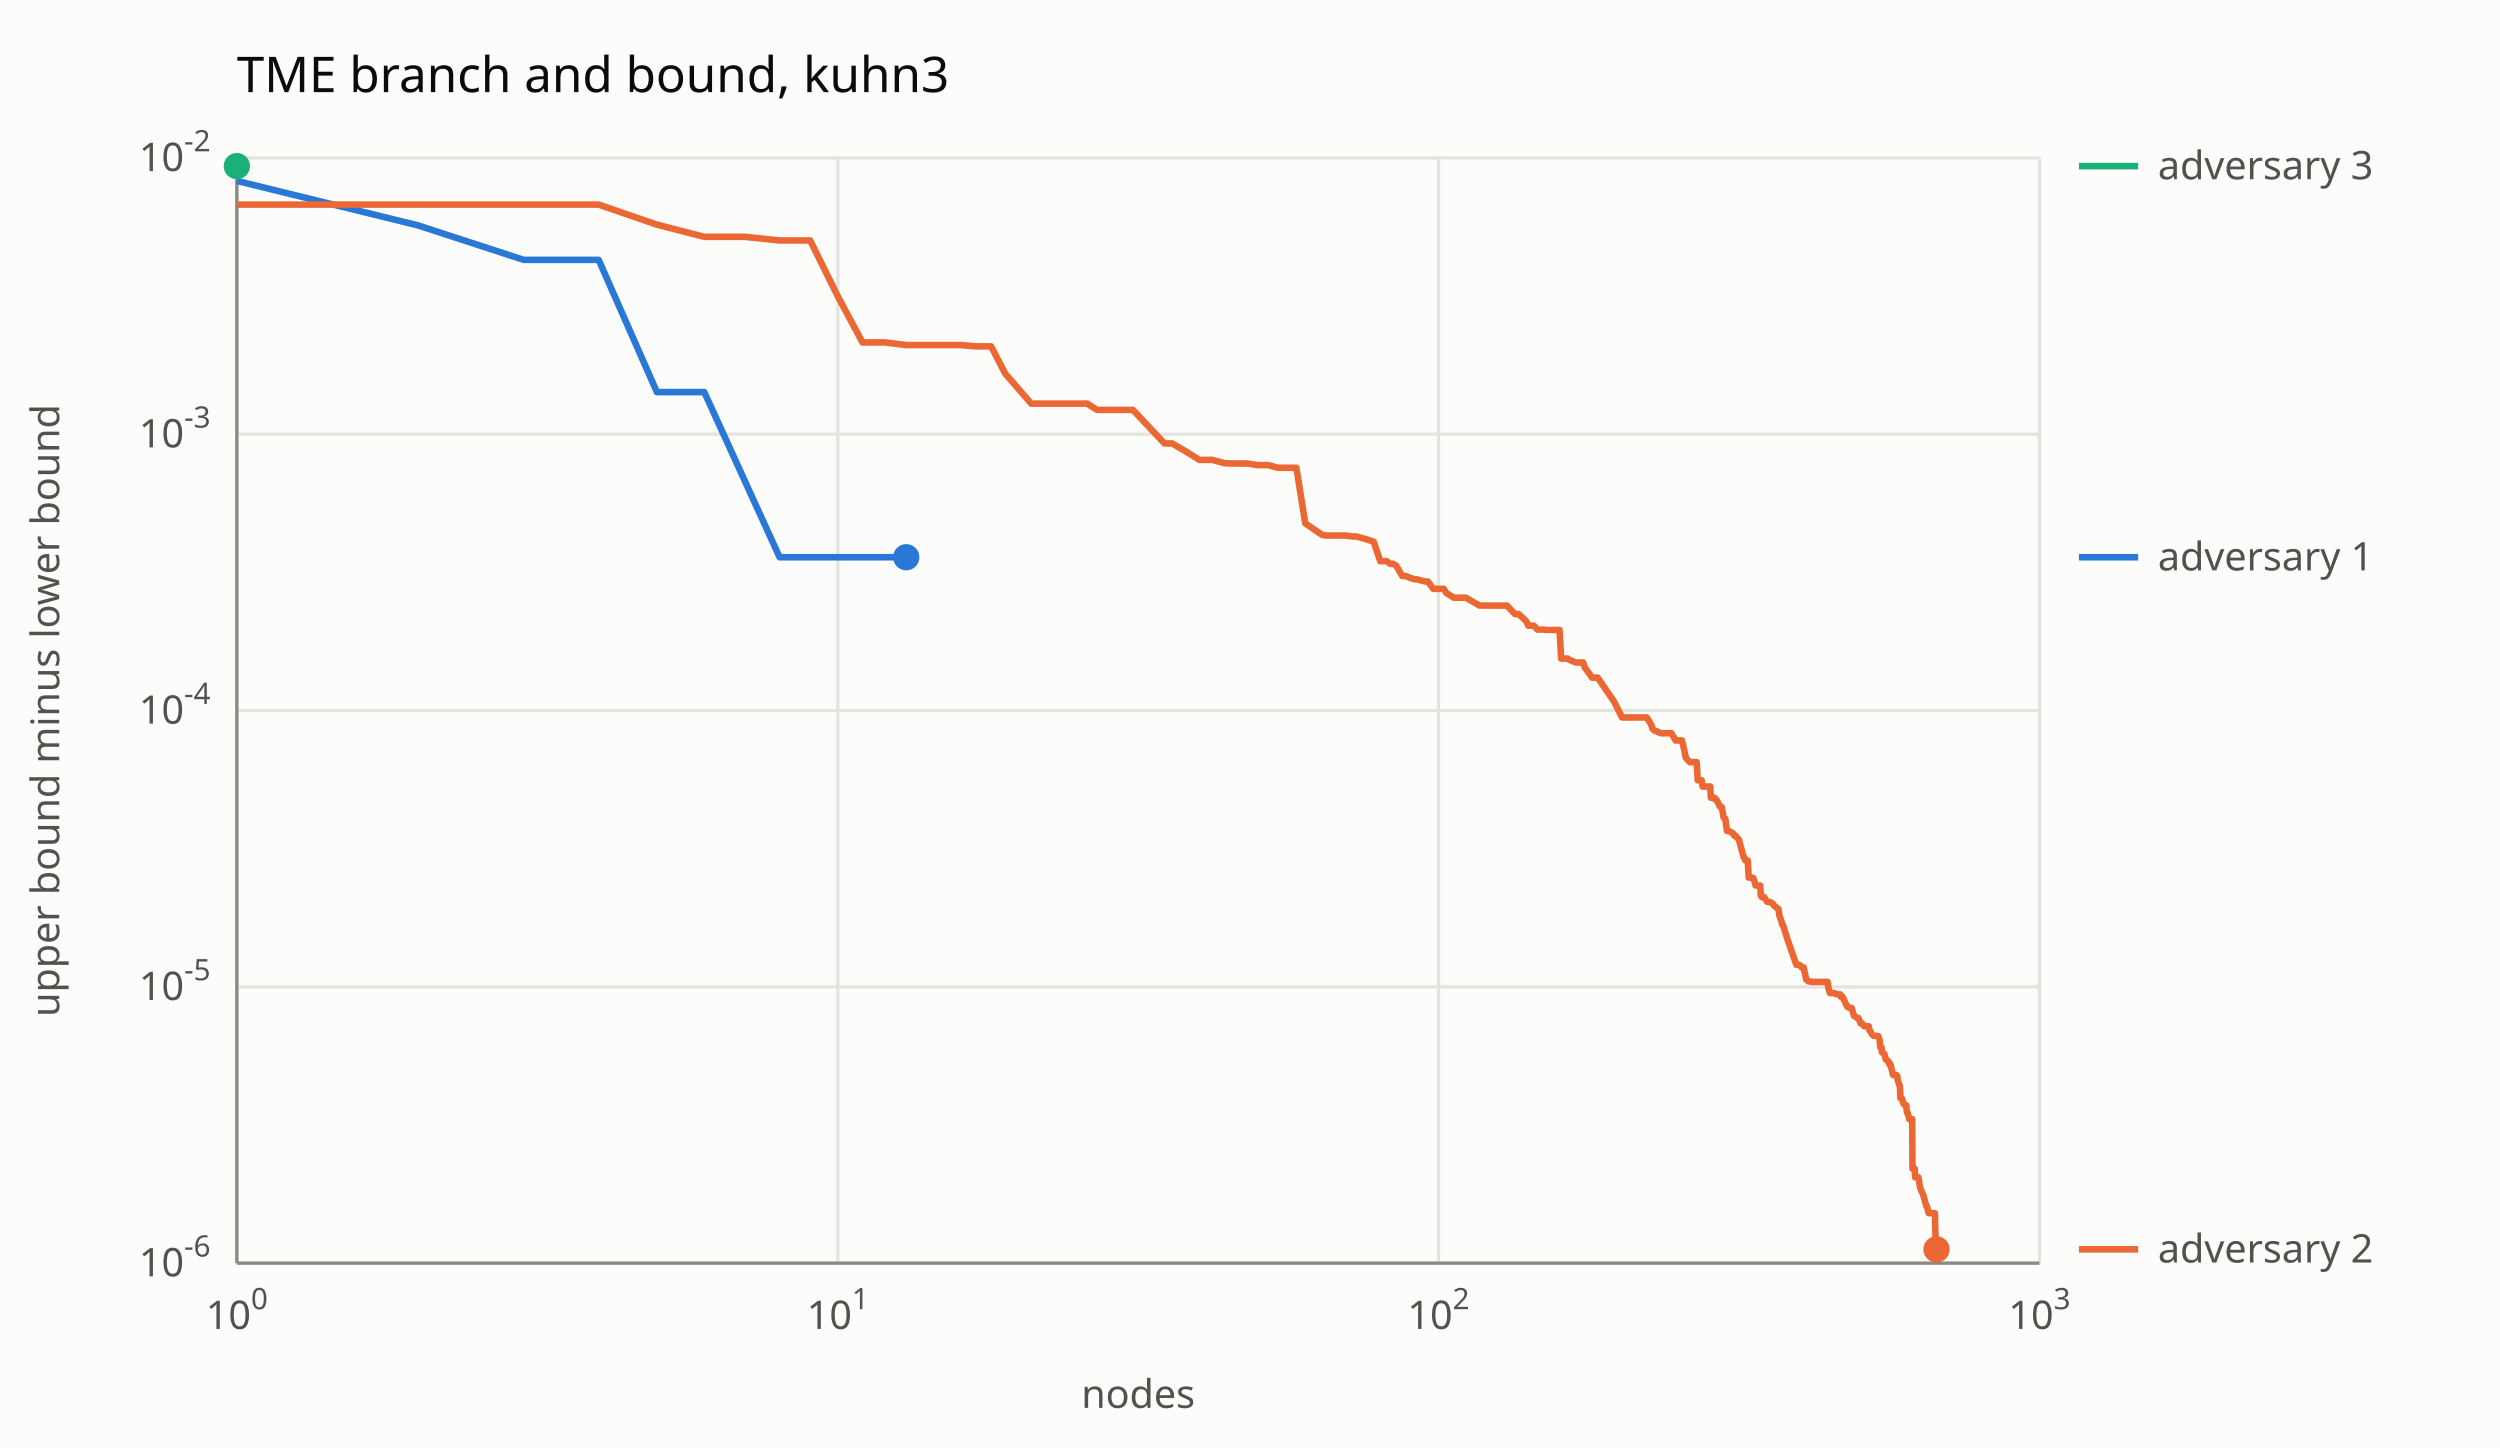
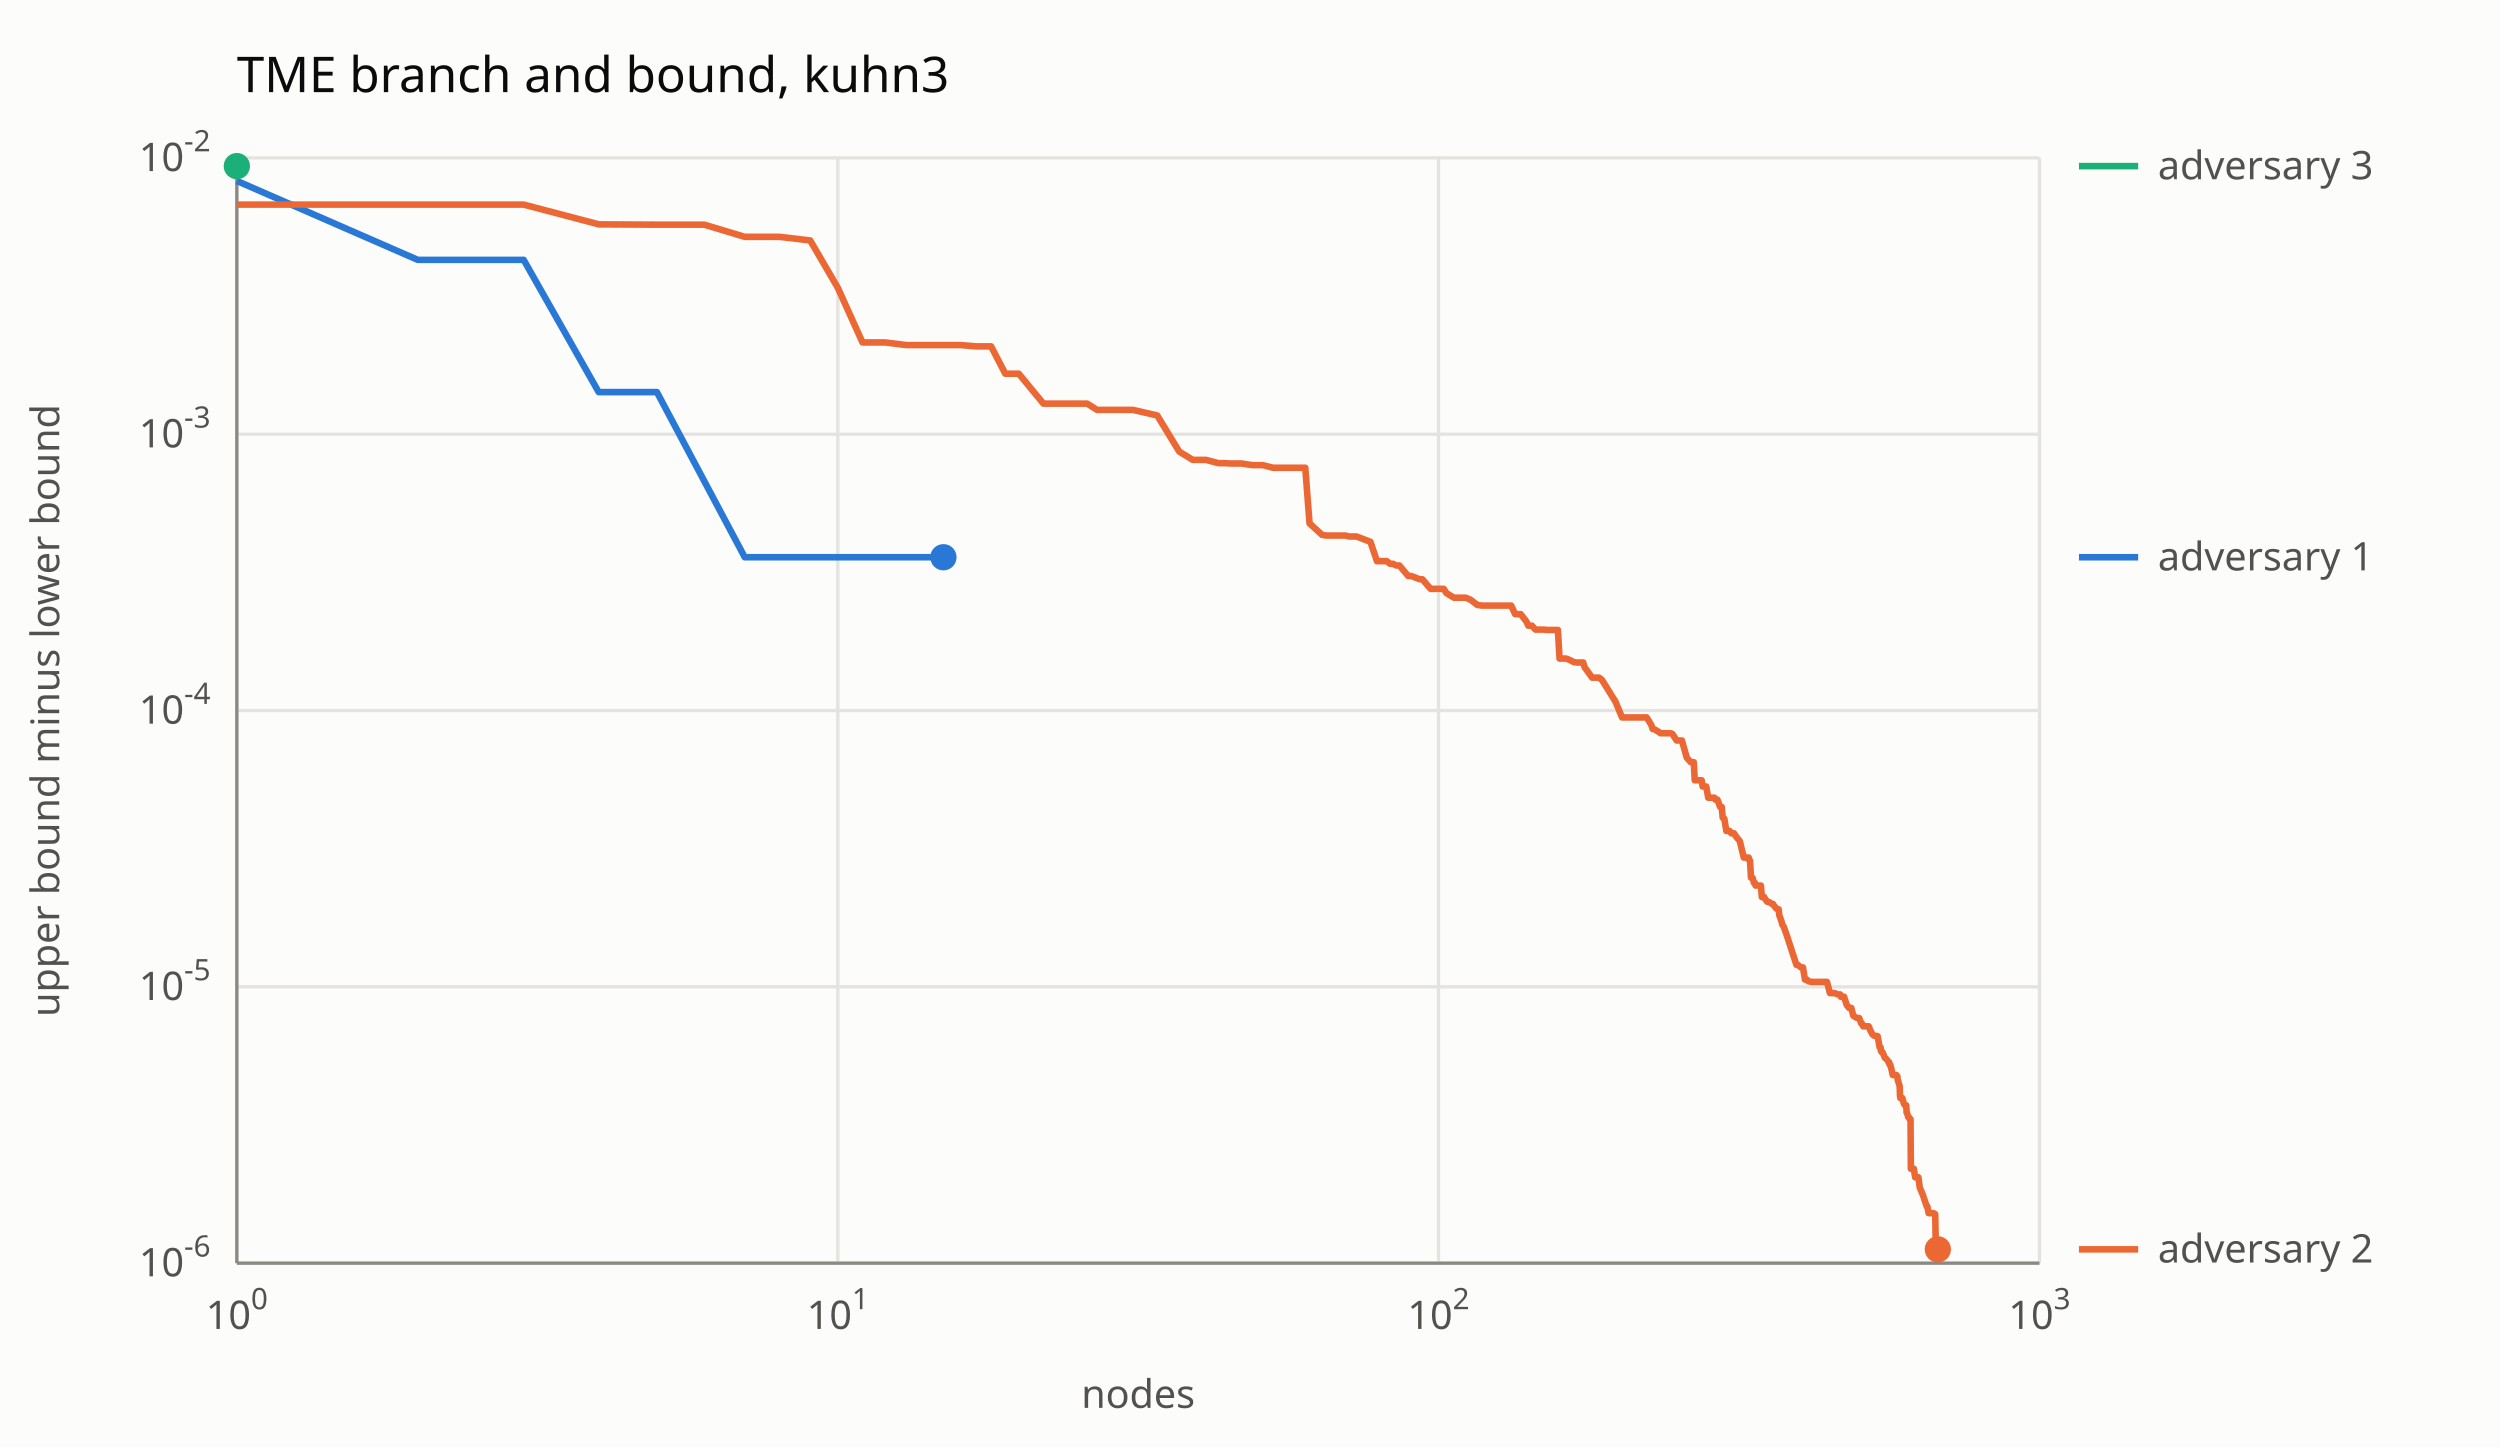
<svg xmlns="http://www.w3.org/2000/svg" viewBox="0 0 760 440" width="760" height="440">
  <style>text{font:12px system-ui,sans-serif;fill:#52514e}.title{font-size:15px;fill:#0b0b0b}.bg{fill:#fcfcfb}.grid{stroke:#e4e3df}.axis{stroke:#8a8984}.s0{stroke:#2a78d6}.d0{fill:#2a78d6}.s1{stroke:#eb6834}.d1{fill:#eb6834}.s2{stroke:#1baf7a}.d2{fill:#1baf7a}.s3{stroke:#eda100}.d3{fill:#eda100}.s4{stroke:#e87ba4}.d4{fill:#e87ba4}.s5{stroke:#008300}.d5{fill:#008300}@media (prefers-color-scheme:dark){text{fill:#c3c2b7}.title{fill:#f0efec}.bg{fill:#1a1a19}.grid{stroke:#33332f}.axis{stroke:#6b6a65}.s0{stroke:#3987e5}.d0{fill:#3987e5}.s1{stroke:#d95926}.d1{fill:#d95926}.s2{stroke:#199e70}.d2{fill:#199e70}.s3{stroke:#c98500}.d3{fill:#c98500}.s4{stroke:#d55181}.d4{fill:#d55181}.s5{stroke:#008300}.d5{fill:#008300}}</style>
  <rect class="bg" width="760" height="440" />
  <text class="title" x="72" y="28">TME branch and bound, kuhn3</text>
  <line class="grid" x1="72.0" y1="48" x2="72.0" y2="384" />
  <text x="72.0" y="404" text-anchor="middle">10<tspan dy="-6" font-size="9">0</tspan>
  </text>
  <line class="grid" x1="254.7" y1="48" x2="254.7" y2="384" />
  <text x="254.7" y="404" text-anchor="middle">10<tspan dy="-6" font-size="9">1</tspan>
  </text>
  <line class="grid" x1="437.3" y1="48" x2="437.3" y2="384" />
  <text x="437.3" y="404" text-anchor="middle">10<tspan dy="-6" font-size="9">2</tspan>
  </text>
  <line class="grid" x1="620.0" y1="48" x2="620.0" y2="384" />
  <text x="620.0" y="404" text-anchor="middle">10<tspan dy="-6" font-size="9">3</tspan>
  </text>
  <line class="grid" x1="72" y1="384.0" x2="620" y2="384.0" />
  <text x="64" y="388.0" text-anchor="end">10<tspan dy="-6" font-size="9">-6</tspan>
  </text>
  <line class="grid" x1="72" y1="300.0" x2="620" y2="300.0" />
  <text x="64" y="304.0" text-anchor="end">10<tspan dy="-6" font-size="9">-5</tspan>
  </text>
  <line class="grid" x1="72" y1="216.0" x2="620" y2="216.0" />
  <text x="64" y="220.0" text-anchor="end">10<tspan dy="-6" font-size="9">-4</tspan>
  </text>
  <line class="grid" x1="72" y1="132.0" x2="620" y2="132.0" />
  <text x="64" y="136.0" text-anchor="end">10<tspan dy="-6" font-size="9">-3</tspan>
  </text>
  <line class="grid" x1="72" y1="48.0" x2="620" y2="48.0" />
  <text x="64" y="52.0" text-anchor="end">10<tspan dy="-6" font-size="9">-2</tspan>
  </text>
  <line class="axis" x1="72" y1="384" x2="620" y2="384" />
  <line class="axis" x1="72" y1="48" x2="72" y2="384" />
  <text x="346" y="428" text-anchor="middle">nodes</text>
  <text transform="translate(18 216) rotate(-90)" text-anchor="middle">upper bound minus lower bound</text>
-   <polyline class="s0" fill="none" stroke-width="2" stroke-linejoin="round" points="72.0,55.0 127.0,68.5 159.2,79.0 182.0,79.0 199.7,119.2 214.1,119.2 237.0,169.4 246.3,169.4 269.1,169.4 275.5,169.4 " />
-   <polyline class="s1" fill="none" stroke-width="2" stroke-linejoin="round" points="72.0,62.2 127.0,62.2 159.2,62.2 182.0,62.2 199.7,68.3 214.1,72.0 226.4,72.0 237.0,73.1 246.3,73.1 254.7,90.1 262.2,104.1 269.1,104.1 275.5,104.9 281.4,104.9 286.8,104.9 292.0,104.9 296.8,105.3 301.3,105.3 305.6,113.6 313.5,122.7 317.2,122.7 320.7,122.7 324.1,122.7 327.4,122.7 330.5,122.7 333.5,124.6 336.3,124.6 339.1,124.6 341.8,124.6 344.4,124.6 354.0,134.8 356.3,134.8 360.6,137.3 364.6,139.8 368.5,139.8 372.2,140.8 374.0,140.9 375.7,140.9 377.4,140.9 379.1,140.9 382.3,141.4 385.5,141.4 388.5,142.2 391.3,142.2 394.1,142.2 396.8,159.1 401.9,162.6 403.2,162.8 404.4,162.8 405.6,162.8 406.7,162.8 407.9,162.8 409.0,162.8 411.3,163.1 412.4,163.1 415.6,164.0 417.6,164.7 419.6,170.6 421.6,170.6 422.6,171.4 423.5,171.4 424.4,171.9 426.3,175.1 427.2,175.1 429.9,176.1 430.7,176.1 433.3,176.8 434.1,176.8 435.7,179.0 436.5,179.0 437.3,179.0 438.1,179.0 438.9,179.0 439.7,180.3 442.0,181.7 442.7,181.7 443.4,181.7 444.9,181.7 445.6,181.7 449.8,184.1 451.1,184.1 451.8,184.1 452.5,184.1 453.1,184.1 454.4,184.1 455.0,184.1 455.7,184.1 458.1,184.1 460.6,186.7 461.1,186.7 461.7,186.7 464.0,188.9 464.6,190.2 465.2,190.2 466.3,190.2 467.4,191.4 467.9,191.4 468.4,191.4 469.5,191.4 470.0,191.5 470.6,191.5 471.1,191.5 471.6,191.5 472.6,191.5 473.6,191.5 474.1,191.5 474.6,200.2 475.1,200.2 475.6,200.2 476.1,200.2 476.6,200.2 477.1,200.6 479.0,201.4 479.4,201.4 479.9,201.4 480.4,201.4 480.8,201.4 481.3,201.4 481.7,202.8 484.0,206.0 484.4,206.0 484.8,206.0 485.7,206.0 490.7,213.3 493.1,218.1 493.5,218.1 493.9,218.1 494.7,218.1 495.8,218.1 496.2,218.1 496.9,218.1 497.3,218.1 497.7,218.1 498.1,218.1 498.4,218.1 498.8,218.1 499.2,218.1 499.5,218.1 499.9,218.1 500.2,218.1 500.6,218.1 501.0,218.7 502.0,220.4 502.4,221.6 503.1,222.2 503.4,222.2 504.8,222.9 505.1,222.9 505.5,222.9 506.1,222.9 506.8,222.9 507.4,222.9 508.1,222.9 509.4,225.1 510.0,225.1 510.7,225.1 511.0,225.1 511.3,225.1 511.6,226.2 512.5,230.4 513.7,231.7 514.3,231.7 514.9,231.7 515.5,231.7 515.8,231.7 516.1,237.2 516.4,237.2 516.7,237.2 517.3,237.2 517.6,239.1 517.9,239.1 518.4,239.1 519.0,239.1 519.6,239.1 519.9,239.1 520.1,242.5 520.7,242.5 521.2,242.5 521.5,243.1 521.8,243.1 522.9,245.3 523.2,245.3 523.4,245.3 524.0,248.6 524.5,248.9 525.0,252.6 525.3,252.6 525.5,252.6 526.8,253.3 527.3,254.1 527.6,254.1 528.6,255.2 530.1,260.7 530.3,260.7 530.6,261.6 530.8,261.6 531.1,261.6 531.3,261.6 531.6,266.8 531.8,266.8 532.0,266.8 532.3,266.8 532.5,266.8 532.8,266.9 533.0,266.9 533.5,268.4 533.7,269.2 533.9,269.2 534.2,269.2 534.4,269.2 534.9,269.2 535.1,269.2 535.3,272.3 535.6,272.7 535.8,272.7 536.0,272.7 536.3,272.7 536.5,273.1 537.2,274.1 537.4,274.2 537.6,274.2 538.1,274.2 539.0,274.8 539.2,275.2 539.8,275.7 540.7,276.4 540.9,278.2 541.6,280.2 541.8,281.1 542.0,281.1 543.4,285.6 546.1,293.3 546.3,293.3 546.7,293.3 547.3,293.5 547.7,294.1 547.9,294.1 548.1,294.1 548.3,294.1 549.1,297.8 549.3,297.8 549.7,298.3 549.8,298.3 550.8,298.5 551.0,298.5 551.4,298.5 551.7,298.5 552.1,298.5 552.3,298.5 552.7,298.5 552.9,298.5 553.0,298.5 553.2,298.5 553.4,298.5 553.6,298.5 553.8,298.5 554.0,298.5 554.1,298.5 554.3,298.5 554.5,298.5 554.7,298.5 554.9,298.5 555.2,298.5 555.4,298.5 555.6,298.5 555.8,300.2 556.3,301.9 556.5,301.9 556.8,301.9 557.0,301.9 557.4,301.9 557.5,301.9 557.7,301.9 557.9,302.1 558.7,302.3 558.9,302.3 559.1,302.3 559.3,302.3 559.4,302.3 559.6,303.0 559.8,303.0 559.9,303.0 560.1,303.0 561.6,306.1 562.3,306.4 562.4,306.4 562.8,306.4 562.9,306.4 563.6,308.8 564.5,309.4 565.0,309.5 565.6,311.1 566.0,311.1 566.1,311.1 566.7,312.0 566.9,312.0 567.0,312.0 567.2,312.0 567.4,312.0 567.5,312.0 567.7,312.0 567.8,312.0 568.0,312.0 568.1,312.0 568.3,313.2 568.4,313.2 569.0,314.3 569.6,314.9 569.9,314.9 570.2,314.9 571.0,315.0 571.4,316.1 571.6,318.4 571.7,318.4 572.0,318.4 572.1,319.9 572.3,319.9 572.4,320.1 572.9,320.5 573.3,322.1 573.4,322.1 574.0,322.6 574.1,322.9 574.3,322.9 574.4,323.6 574.6,323.6 574.7,323.6 575.5,326.8 575.7,326.8 575.8,326.8 576.0,326.8 576.1,326.8 576.2,326.8 576.4,326.8 576.5,326.8 576.6,327.2 576.8,327.2 576.9,328.3 577.3,329.5 577.5,330.2 577.6,330.2 577.7,333.8 577.9,333.8 578.1,333.8 578.7,335.6 578.9,335.6 579.1,336.0 579.2,336.0 579.3,336.0 579.5,336.0 579.7,338.2 579.9,338.2 580.4,340.2 580.5,340.2 580.7,340.2 580.9,340.2 581.2,340.2 581.3,340.2 581.4,355.3 581.6,355.3 581.8,355.3 582.1,355.3 582.2,357.9 582.5,357.9 582.7,357.9 583.0,357.9 583.1,357.9 583.2,357.9 583.7,361.0 584.7,363.4 585.6,366.7 585.8,366.7 586.3,368.8 586.4,368.8 586.7,368.8 586.9,368.8 587.0,368.8 587.2,368.8 587.5,368.8 587.8,368.8 587.9,368.8 588.0,368.8 588.2,368.8 588.5,379.8 588.6,379.8 588.7,379.8 " />
+   <polyline class="s0" fill="none" stroke-width="2" stroke-linejoin="round" points="72.0,55.0 127.0,79.0 159.2,79.0 182.0,119.2 199.7,119.2 226.4,169.4 237.0,169.4 246.3,169.4 269.1,169.4 286.8,169.4 " />
+   <polyline class="s1" fill="none" stroke-width="2" stroke-linejoin="round" points="72.0,62.2 127.0,62.2 159.2,62.2 182.0,68.2 199.7,68.3 214.1,68.3 226.4,72.0 237.0,72.0 246.3,73.1 254.7,87.5 262.2,104.1 269.1,104.1 275.5,104.9 281.4,104.9 286.8,104.9 292.0,104.9 296.8,105.3 301.3,105.3 305.6,113.6 309.7,113.6 317.2,122.7 320.7,122.7 324.1,122.7 327.4,122.7 330.5,122.7 333.5,124.6 336.3,124.6 339.1,124.6 341.8,124.6 344.4,124.6 351.8,126.3 358.5,137.3 362.6,139.8 366.6,139.8 370.4,140.8 372.2,140.8 374.0,140.9 375.7,140.9 377.4,140.9 380.7,141.4 383.9,141.4 387.0,142.2 389.9,142.2 392.7,142.2 395.5,142.2 396.8,142.2 398.1,159.1 401.9,162.6 403.2,162.8 404.4,162.8 405.6,162.8 407.9,162.8 409.0,162.8 410.2,163.1 411.3,163.1 412.4,163.1 416.6,164.7 418.6,170.6 420.6,170.6 421.6,170.6 422.6,171.4 423.5,171.4 424.4,171.9 425.4,171.9 428.1,175.1 429.0,175.1 431.6,176.1 432.4,176.1 434.9,179.0 435.7,179.0 436.5,179.0 437.3,179.0 438.1,179.0 438.9,179.0 439.7,180.3 442.0,181.7 442.7,181.7 443.4,181.7 445.6,181.7 447.0,182.3 449.1,183.9 450.5,184.1 451.1,184.1 452.5,184.1 453.1,184.1 455.0,184.1 456.3,184.1 457.5,184.1 459.4,184.1 460.6,186.7 461.1,186.7 462.3,186.7 464.0,188.9 464.6,190.2 465.7,190.2 466.8,191.4 467.4,191.4 468.4,191.4 469.0,191.4 469.5,191.4 470.0,191.5 470.6,191.5 471.6,191.5 472.1,191.5 472.6,191.5 473.1,191.5 473.6,191.5 474.1,200.2 474.6,200.2 475.1,200.2 475.6,200.2 476.1,200.2 477.1,200.6 478.5,201.3 479.4,201.4 479.9,201.4 480.4,201.4 480.8,201.4 481.3,201.4 481.7,202.8 484.0,206.0 484.8,206.0 486.1,206.0 487.0,206.7 491.1,213.3 493.1,218.1 493.9,218.1 494.7,218.1 495.1,218.1 495.4,218.1 495.8,218.1 496.2,218.1 496.6,218.1 496.9,218.1 497.3,218.1 497.7,218.1 498.1,218.1 498.4,218.1 498.8,218.1 499.2,218.1 499.5,218.1 500.2,218.1 500.6,218.1 502.0,220.4 502.4,221.6 502.7,221.6 503.8,222.2 504.8,222.9 505.5,222.9 506.1,222.9 506.8,222.9 507.4,222.9 507.8,222.9 508.4,223.1 509.7,225.1 510.0,225.1 510.3,225.1 511.0,225.1 511.3,225.1 511.6,226.2 512.8,230.4 514.0,231.7 514.6,231.7 514.9,231.7 515.2,237.2 515.8,237.2 516.1,237.2 516.4,237.2 517.0,237.2 517.3,237.2 517.6,239.1 518.2,239.1 518.7,239.1 519.3,242.5 519.9,242.5 520.1,242.5 520.4,242.5 521.0,242.5 521.2,242.5 521.5,243.1 522.1,243.1 522.9,245.3 523.4,245.3 523.7,248.6 524.2,248.9 524.8,252.6 525.0,252.6 525.8,252.6 526.3,253.3 526.6,253.3 527.1,253.3 527.9,254.5 528.9,255.7 530.1,260.7 530.3,260.7 530.6,260.7 530.8,260.7 531.1,260.7 531.3,260.7 531.6,260.7 531.8,261.6 532.0,261.6 532.3,266.8 532.5,266.8 532.8,266.9 533.2,268.4 533.5,268.4 533.7,269.2 533.9,269.2 534.2,269.2 534.4,269.2 534.6,269.2 535.1,269.2 535.3,269.2 535.6,272.7 535.8,272.7 536.0,272.7 536.3,272.7 536.5,273.1 537.2,274.1 537.4,274.2 537.8,274.2 538.7,274.8 539.0,274.8 539.2,275.2 540.0,276.2 540.7,276.4 540.9,278.2 541.6,280.2 541.8,281.1 542.2,281.6 543.2,284.4 546.1,293.3 546.3,293.3 546.5,293.3 547.5,294.1 547.7,294.1 547.9,294.1 548.1,294.1 548.7,297.8 548.9,297.8 549.3,297.8 549.7,298.3 550.2,298.4 550.8,298.5 551.0,298.5 551.2,298.5 551.6,298.5 551.7,298.5 551.9,298.5 552.1,298.5 552.3,298.5 552.7,298.5 552.9,298.5 553.0,298.5 553.2,298.5 553.4,298.5 553.6,298.5 553.8,298.5 554.0,298.5 554.1,298.5 554.3,298.5 554.7,298.5 554.9,298.5 555.1,298.5 555.2,298.5 555.4,298.5 556.3,301.9 556.5,301.9 556.7,301.9 557.0,301.9 557.2,301.9 557.4,301.9 557.5,301.9 557.7,301.9 558.7,302.3 558.9,302.3 559.1,302.3 559.3,302.3 559.4,302.3 559.6,303.0 559.8,303.0 560.3,303.0 560.6,303.0 561.4,305.5 562.1,306.4 562.4,306.4 562.6,306.4 562.8,306.4 563.4,308.8 564.4,309.4 565.2,309.5 565.8,311.1 566.0,311.1 566.4,312.0 566.6,312.0 566.7,312.0 566.9,312.0 567.0,312.0 567.2,312.0 567.4,312.0 567.5,312.0 567.7,312.0 567.8,312.0 568.0,312.0 568.1,312.0 568.6,313.3 569.2,314.4 569.8,314.9 570.1,314.9 570.4,314.9 570.8,315.0 571.4,318.4 571.7,318.4 571.8,319.5 572.0,319.5 572.1,319.9 572.3,319.9 572.4,320.1 573.0,321.6 573.1,321.6 573.6,322.1 574.0,322.6 574.1,322.9 574.3,322.9 574.4,323.6 574.6,323.6 575.0,325.0 575.4,326.8 575.5,326.8 575.7,326.8 575.8,326.8 576.0,326.8 576.1,326.8 576.2,326.8 576.5,326.8 576.6,327.2 576.8,327.2 576.9,328.3 577.3,329.5 577.5,330.2 577.6,333.1 577.7,333.8 578.0,333.8 578.3,333.8 578.8,335.6 578.9,335.6 579.1,336.0 579.2,336.0 579.5,336.0 579.6,338.2 579.7,338.2 580.1,339.6 580.3,339.6 580.5,340.2 580.7,340.2 580.8,340.2 580.9,355.3 581.2,355.3 581.3,355.3 581.4,355.3 581.6,355.3 581.8,355.3 582.2,357.9 582.3,357.9 582.6,357.9 582.7,357.9 582.8,357.9 583.2,357.9 583.6,361.0 584.6,363.4 585.7,366.7 585.9,366.7 586.3,368.8 586.4,368.8 586.6,368.8 586.7,368.8 586.9,368.8 587.0,368.8 587.3,368.8 587.4,368.8 587.6,368.8 587.8,368.8 588.3,369.1 588.5,379.8 588.8,379.8 589.1,379.8 " />
  <polyline class="s2" fill="none" stroke-width="2" stroke-linejoin="round" points="72.0,50.5 " />
  <circle class="d2" cx="72.0" cy="50.5" r="4" />
  <line class="s2" stroke-width="2" x1="632.0" y1="50.5" x2="650.0" y2="50.5" />
  <text x="656.0" y="54.5">adversary 3</text>
-   <circle class="d0" cx="275.5" cy="169.4" r="4" />
+   <circle class="d0" cx="286.8" cy="169.4" r="4" />
  <line class="s0" stroke-width="2" x1="632.0" y1="169.4" x2="650.0" y2="169.4" />
  <text x="656.0" y="173.4">adversary 1</text>
-   <circle class="d1" cx="588.7" cy="379.8" r="4" />
+   <circle class="d1" cx="589.1" cy="379.8" r="4" />
  <line class="s1" stroke-width="2" x1="632.0" y1="379.8" x2="650.0" y2="379.8" />
  <text x="656.0" y="383.8">adversary 2</text>
</svg>
